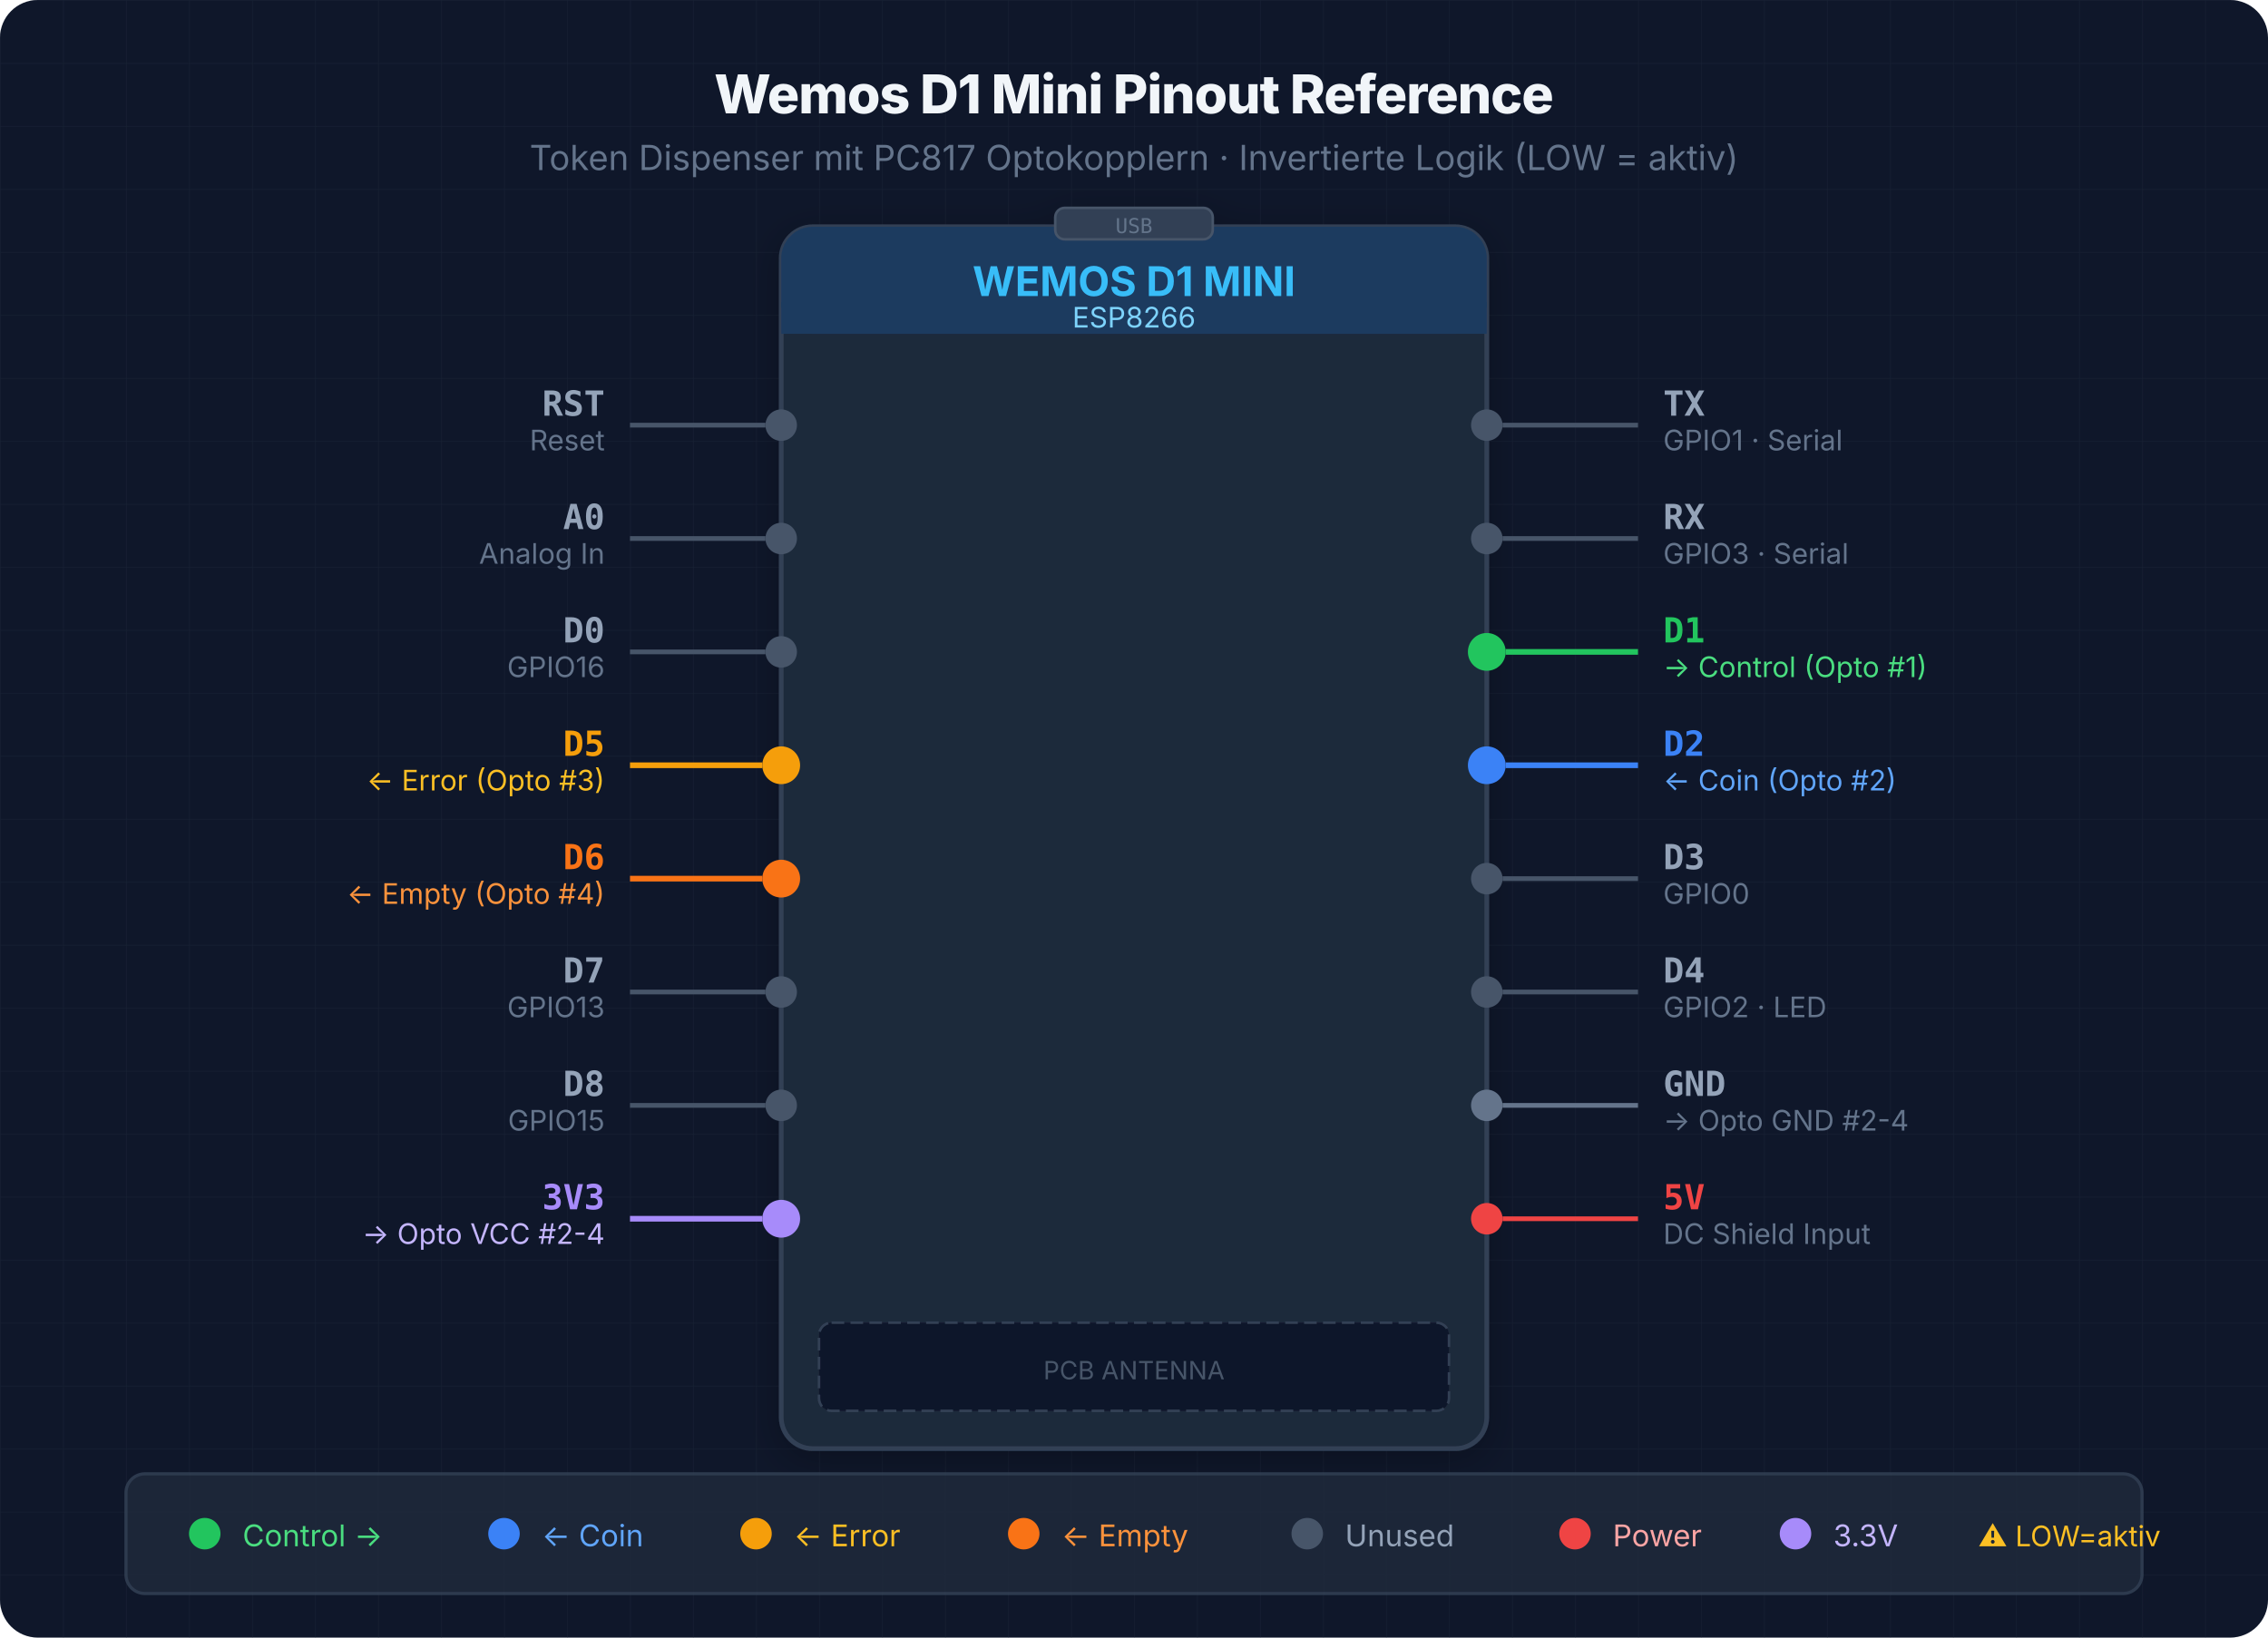
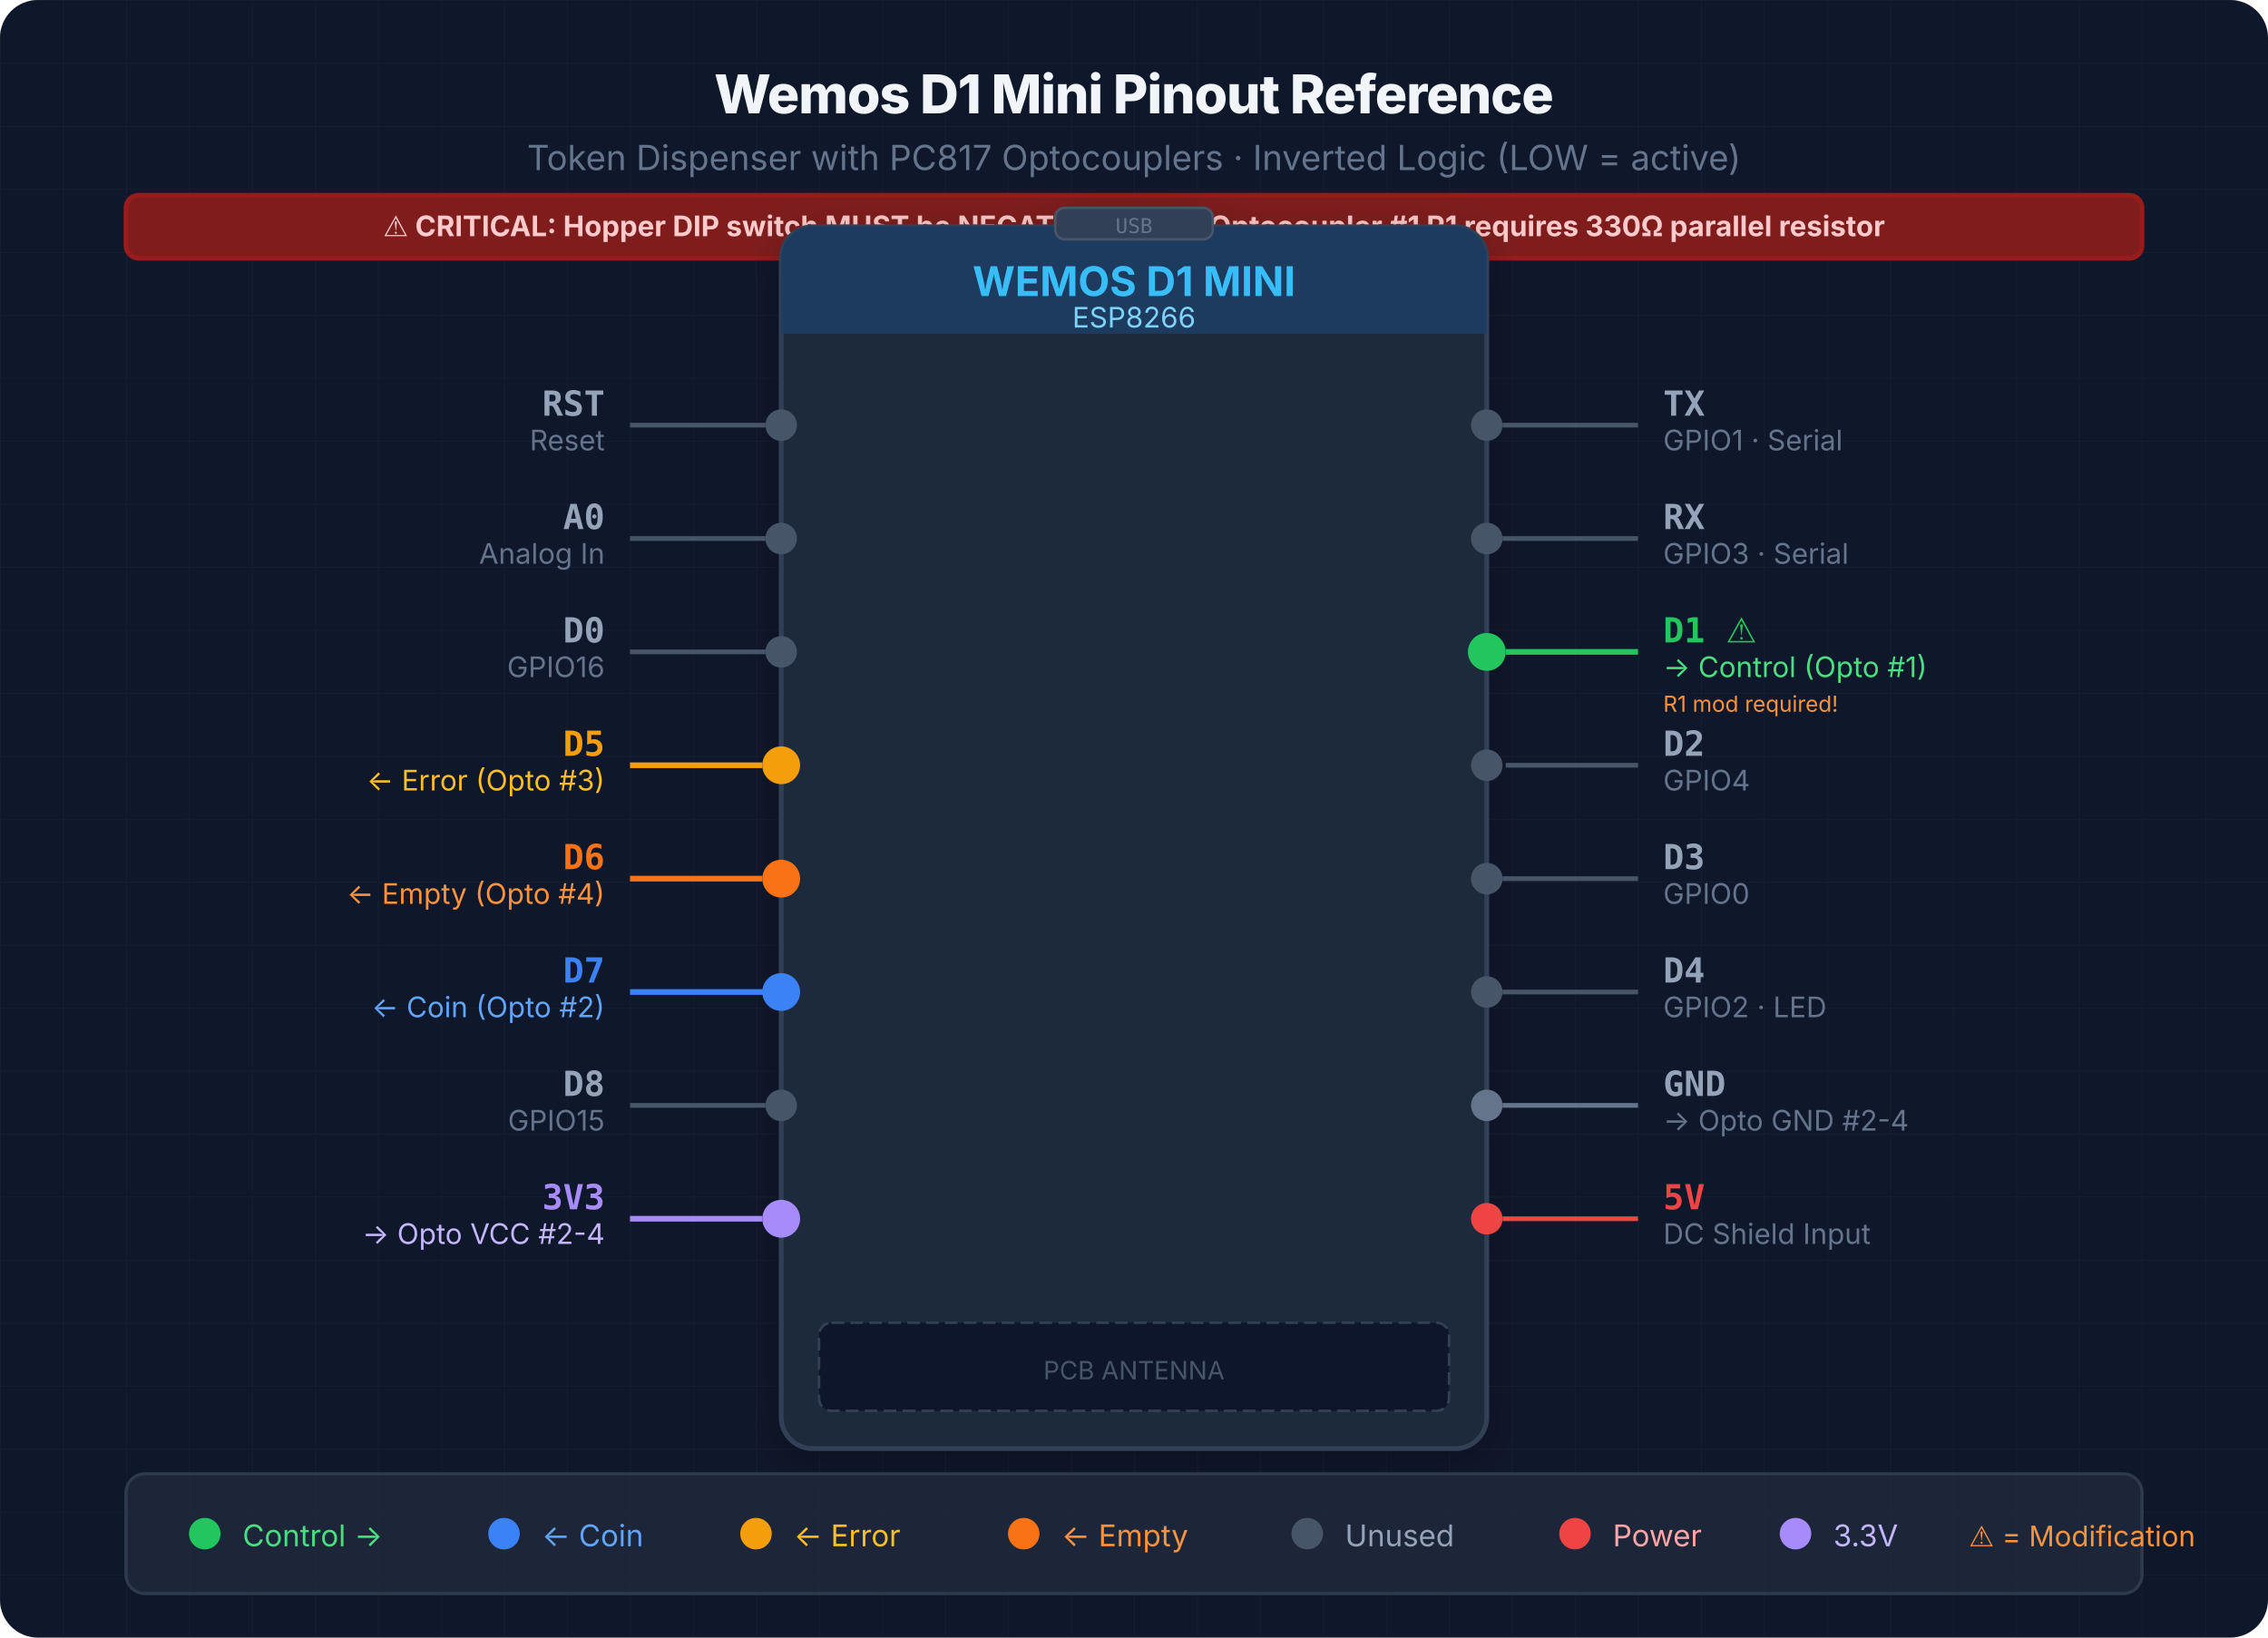
<svg xmlns="http://www.w3.org/2000/svg" viewBox="0 0 720 520" width="720" height="520" font-family="Inter, system-ui, -apple-system, sans-serif">
  <defs>
    <filter id="shadow" x="-4%" y="-4%" width="108%" height="112%">
      <feDropShadow dx="0" dy="3" stdDeviation="6" flood-color="#000" flood-opacity="0.25" />
    </filter>
  </defs>
  <rect width="720" height="520" rx="12" fill="#0f172a" />
  <pattern id="grid" width="20" height="20" patternUnits="userSpaceOnUse">
    <path d="M20,0 L0,0 0,20" fill="none" stroke="#1e293b" stroke-width="0.4" />
  </pattern>
  <rect width="720" height="520" fill="url(#grid)" opacity="0.5" rx="12" />
  <text x="360" y="36" text-anchor="middle" font-size="17" font-weight="800" fill="#f1f5f9" letter-spacing="-0.3">Wemos D1 Mini Pinout Reference</text>
-   <text x="360" y="54" text-anchor="middle" font-size="11" fill="#64748b">Token Dispenser mit PC817 Optokopplern · Invertierte Logik (LOW = aktiv)</text>
+   <text x="360" y="54" text-anchor="middle" font-size="11" fill="#64748b">Token Dispenser with PC817 Optocouplers · Inverted Logic (LOW = active)</text>
+   <rect x="40" y="62" width="640" height="20" rx="4" fill="#7f1d1d" stroke="#991b1b" stroke-width="1.5" />
+   <text x="360" y="75" text-anchor="middle" font-size="9" font-weight="700" fill="#fecaca">⚠️ CRITICAL: Hopper DIP switch MUST be NEGATIVE mode | Optocoupler #1 R1 requires 330Ω parallel resistor</text>
  <g filter="url(#shadow)">
    <rect x="248" y="72" width="224" height="388" rx="10" fill="#1e293b" stroke="#334155" stroke-width="1.5" />
    <rect x="248" y="72" width="224" height="34" rx="10" fill="#1e3a5f" />
    <rect x="248" y="96" width="224" height="10" fill="#1e3a5f" />
    <text x="360" y="94" text-anchor="middle" font-size="13" font-weight="700" fill="#38bdf8">WEMOS D1 MINI</text>
    <text x="360" y="104" text-anchor="middle" font-size="9" fill="#7dd3fc">ESP8266</text>
    <rect x="335" y="66" width="50" height="10" rx="3" fill="#334155" stroke="#475569" stroke-width="0.8" />
    <text x="360" y="74" text-anchor="middle" font-size="6.5" fill="#64748b" font-family="monospace">USB</text>
    <rect x="260" y="420" width="200" height="28" rx="4" fill="#0f172a" stroke="#334155" stroke-width="0.8" stroke-dasharray="4,2" />
    <text x="360" y="438" text-anchor="middle" font-size="8" fill="#475569">PCB ANTENNA</text>
  </g>
  <circle cx="248" cy="135" r="5" fill="#475569" />
  <line x1="243" y1="135" x2="200" y2="135" stroke="#475569" stroke-width="1.5" />
  <text x="192" y="132" text-anchor="end" font-size="11" font-weight="600" fill="#94a3b8" font-family="monospace">RST</text>
  <text x="192" y="143" text-anchor="end" font-size="9" fill="#64748b">Reset</text>
  <circle cx="248" cy="171" r="5" fill="#475569" />
  <line x1="243" y1="171" x2="200" y2="171" stroke="#475569" stroke-width="1.5" />
  <text x="192" y="168" text-anchor="end" font-size="11" font-weight="600" fill="#94a3b8" font-family="monospace">A0</text>
  <text x="192" y="179" text-anchor="end" font-size="9" fill="#64748b">Analog In</text>
  <circle cx="248" cy="207" r="5" fill="#475569" />
  <line x1="243" y1="207" x2="200" y2="207" stroke="#475569" stroke-width="1.5" />
  <text x="192" y="204" text-anchor="end" font-size="11" font-weight="600" fill="#94a3b8" font-family="monospace">D0</text>
  <text x="192" y="215" text-anchor="end" font-size="9" fill="#64748b">GPIO16</text>
  <circle cx="248" cy="243" r="6" fill="#f59e0b" />
  <line x1="242" y1="243" x2="200" y2="243" stroke="#f59e0b" stroke-width="1.8" />
  <text x="192" y="240" text-anchor="end" font-size="11" font-weight="700" fill="#f59e0b" font-family="monospace">D5</text>
  <text x="192" y="251" text-anchor="end" font-size="9" fill="#fbbf24">← Error (Opto #3)</text>
  <circle cx="248" cy="279" r="6" fill="#f97316" />
  <line x1="242" y1="279" x2="200" y2="279" stroke="#f97316" stroke-width="1.8" />
  <text x="192" y="276" text-anchor="end" font-size="11" font-weight="700" fill="#f97316" font-family="monospace">D6</text>
  <text x="192" y="287" text-anchor="end" font-size="9" fill="#fb923c">← Empty (Opto #4)</text>
-   <circle cx="248" cy="315" r="5" fill="#475569" />
-   <line x1="243" y1="315" x2="200" y2="315" stroke="#475569" stroke-width="1.5" />
-   <text x="192" y="312" text-anchor="end" font-size="11" font-weight="600" fill="#94a3b8" font-family="monospace">D7</text>
-   <text x="192" y="323" text-anchor="end" font-size="9" fill="#64748b">GPIO13</text>
+   <circle cx="248" cy="315" r="6" fill="#3b82f6" />
+   <line x1="243" y1="315" x2="200" y2="315" stroke="#3b82f6" stroke-width="1.8" />
+   <text x="192" y="312" text-anchor="end" font-size="11" font-weight="700" fill="#3b82f6" font-family="monospace">D7</text>
+   <text x="192" y="323" text-anchor="end" font-size="9" fill="#60a5fa">← Coin (Opto #2)</text>
  <circle cx="248" cy="351" r="5" fill="#475569" />
  <line x1="243" y1="351" x2="200" y2="351" stroke="#475569" stroke-width="1.5" />
  <text x="192" y="348" text-anchor="end" font-size="11" font-weight="600" fill="#94a3b8" font-family="monospace">D8</text>
  <text x="192" y="359" text-anchor="end" font-size="9" fill="#64748b">GPIO15</text>
  <circle cx="248" cy="387" r="6" fill="#a78bfa" />
  <line x1="242" y1="387" x2="200" y2="387" stroke="#a78bfa" stroke-width="1.8" />
  <text x="192" y="384" text-anchor="end" font-size="11" font-weight="700" fill="#a78bfa" font-family="monospace">3V3</text>
  <text x="192" y="395" text-anchor="end" font-size="9" fill="#c4b5fd">→ Opto VCC #2-4</text>
  <circle cx="472" cy="135" r="5" fill="#475569" />
  <line x1="477" y1="135" x2="520" y2="135" stroke="#475569" stroke-width="1.5" />
  <text x="528" y="132" font-size="11" font-weight="600" fill="#94a3b8" font-family="monospace">TX</text>
  <text x="528" y="143" font-size="9" fill="#64748b">GPIO1 · Serial</text>
  <circle cx="472" cy="171" r="5" fill="#475569" />
  <line x1="477" y1="171" x2="520" y2="171" stroke="#475569" stroke-width="1.5" />
  <text x="528" y="168" font-size="11" font-weight="600" fill="#94a3b8" font-family="monospace">RX</text>
  <text x="528" y="179" font-size="9" fill="#64748b">GPIO3 · Serial</text>
  <circle cx="472" cy="207" r="6" fill="#22c55e" />
  <line x1="478" y1="207" x2="520" y2="207" stroke="#22c55e" stroke-width="1.8" />
-   <text x="528" y="204" font-size="11" font-weight="700" fill="#22c55e" font-family="monospace">D1</text>
+   <text x="528" y="204" font-size="11" font-weight="700" fill="#22c55e" font-family="monospace">D1 ⚠️</text>
  <text x="528" y="215" font-size="9" fill="#4ade80">→ Control (Opto #1)</text>
-   <circle cx="472" cy="243" r="6" fill="#3b82f6" />
-   <line x1="478" y1="243" x2="520" y2="243" stroke="#3b82f6" stroke-width="1.8" />
-   <text x="528" y="240" font-size="11" font-weight="700" fill="#3b82f6" font-family="monospace">D2</text>
-   <text x="528" y="251" font-size="9" fill="#60a5fa">← Coin (Opto #2)</text>
+   <text x="528" y="226" font-size="7" fill="#fb923c">R1 mod required!</text>
+   <circle cx="472" cy="243" r="5" fill="#475569" />
+   <line x1="478" y1="243" x2="520" y2="243" stroke="#475569" stroke-width="1.5" />
+   <text x="528" y="240" font-size="11" font-weight="600" fill="#94a3b8" font-family="monospace">D2</text>
+   <text x="528" y="251" font-size="9" fill="#64748b">GPIO4</text>
  <circle cx="472" cy="279" r="5" fill="#475569" />
  <line x1="477" y1="279" x2="520" y2="279" stroke="#475569" stroke-width="1.5" />
  <text x="528" y="276" font-size="11" font-weight="600" fill="#94a3b8" font-family="monospace">D3</text>
  <text x="528" y="287" font-size="9" fill="#64748b">GPIO0</text>
  <circle cx="472" cy="315" r="5" fill="#475569" />
  <line x1="477" y1="315" x2="520" y2="315" stroke="#475569" stroke-width="1.5" />
  <text x="528" y="312" font-size="11" font-weight="600" fill="#94a3b8" font-family="monospace">D4</text>
  <text x="528" y="323" font-size="9" fill="#64748b">GPIO2 · LED</text>
  <circle cx="472" cy="351" r="5" fill="#64748b" />
  <line x1="477" y1="351" x2="520" y2="351" stroke="#64748b" stroke-width="1.5" />
  <text x="528" y="348" font-size="11" font-weight="600" fill="#94a3b8" font-family="monospace">GND</text>
  <text x="528" y="359" font-size="9" fill="#64748b">→ Opto GND #2-4</text>
  <circle cx="472" cy="387" r="5" fill="#ef4444" />
  <line x1="477" y1="387" x2="520" y2="387" stroke="#ef4444" stroke-width="1.5" />
  <text x="528" y="384" font-size="11" font-weight="600" fill="#ef4444" font-family="monospace">5V</text>
  <text x="528" y="395" font-size="9" fill="#64748b">DC Shield Input</text>
  <rect x="40" y="468" width="640" height="38" rx="6" fill="#1e293b" stroke="#334155" stroke-width="1" opacity="0.85" />
  <circle cx="65" cy="487" r="5" fill="#22c55e" />
  <text x="77" y="491" font-size="9.5" fill="#4ade80">Control →</text>
  <circle cx="160" cy="487" r="5" fill="#3b82f6" />
  <text x="172" y="491" font-size="9.5" fill="#60a5fa">← Coin</text>
  <circle cx="240" cy="487" r="5" fill="#f59e0b" />
  <text x="252" y="491" font-size="9.5" fill="#fbbf24">← Error</text>
  <circle cx="325" cy="487" r="5" fill="#f97316" />
  <text x="337" y="491" font-size="9.5" fill="#fb923c">← Empty</text>
  <circle cx="415" cy="487" r="5" fill="#475569" />
  <text x="427" y="491" font-size="9.5" fill="#94a3b8">Unused</text>
  <circle cx="500" cy="487" r="5" fill="#ef4444" />
  <text x="512" y="491" font-size="9.5" fill="#fca5a5">Power</text>
  <circle cx="570" cy="487" r="5" fill="#a78bfa" />
  <text x="582" y="491" font-size="9.5" fill="#c4b5fd">3.3V</text>
-   <text x="628" y="491" font-size="9" fill="#fbbf24">⚠ LOW=aktiv</text>
+   <text x="625" y="491" font-size="9" fill="#fb923c">⚠️ = Modification</text>
</svg>
